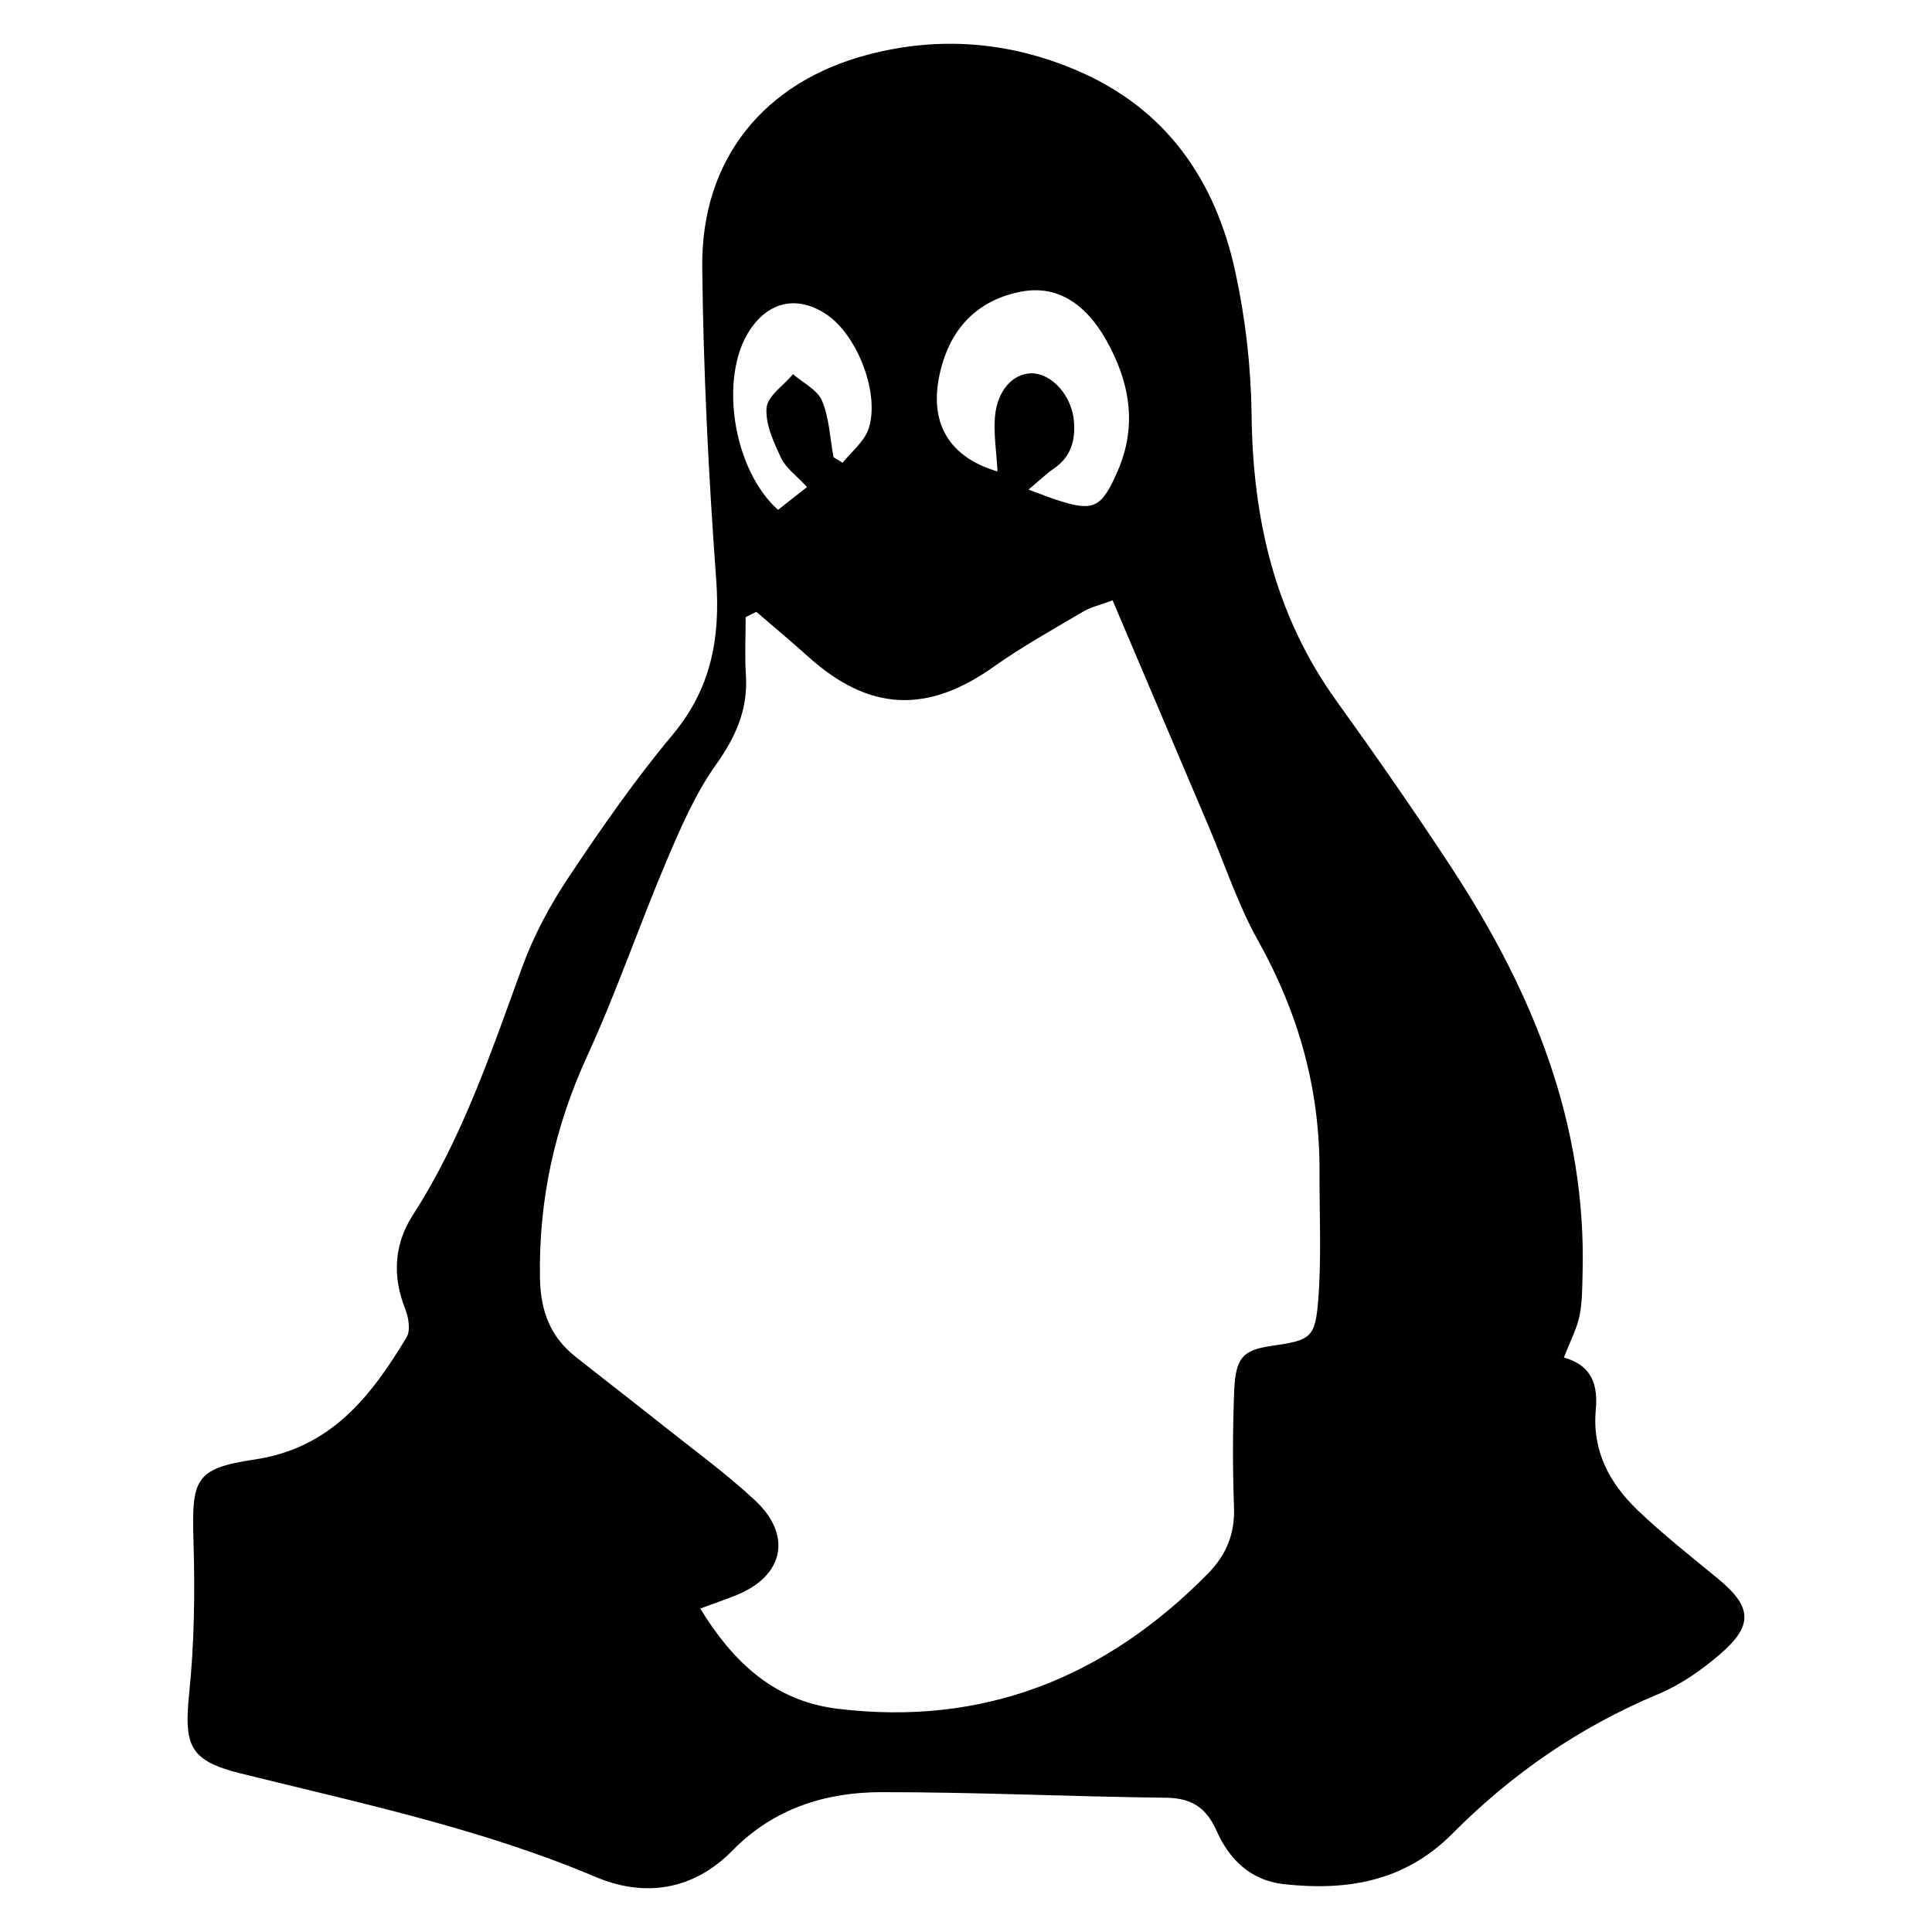
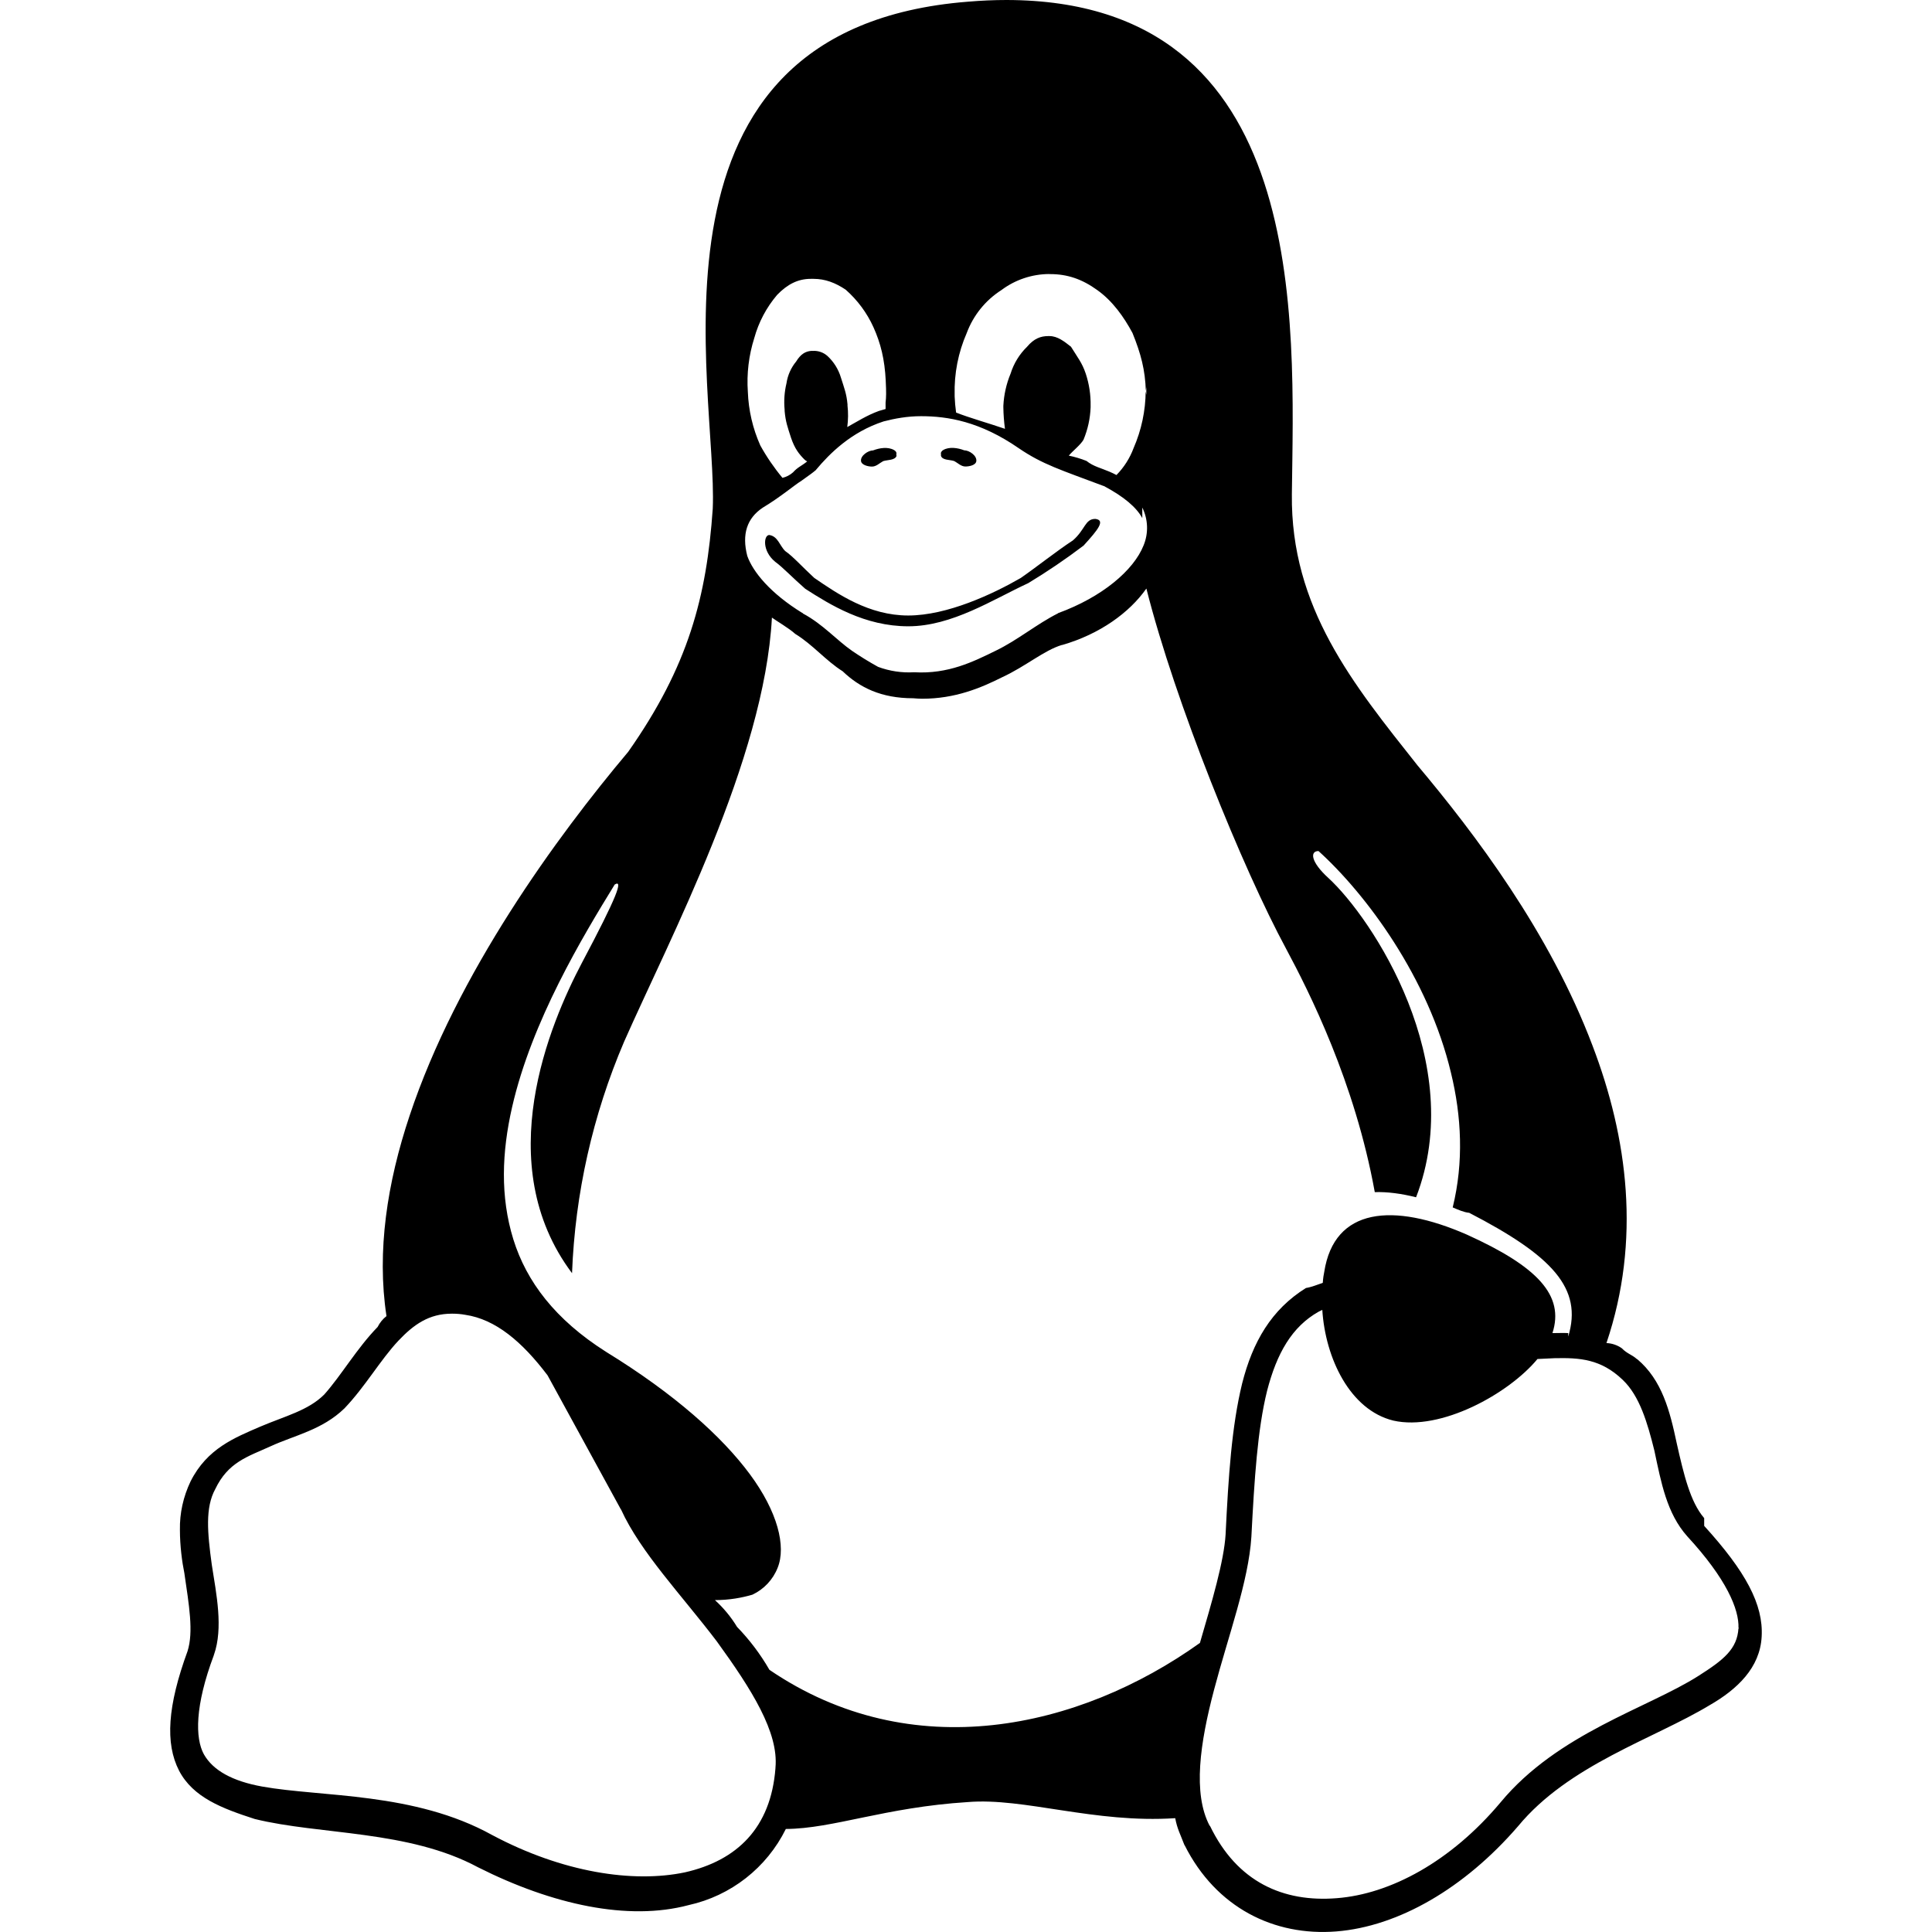
- <svg xmlns="http://www.w3.org/2000/svg" viewBox="0 0 128 128">
-   <path fill-rule="evenodd" clip-rule="evenodd" d="M113.823 104.595c-1.795-1.478-3.629-2.921-5.308-4.525-1.87-1.785-3.045-3.944-2.789-6.678.147-1.573-.216-2.926-2.113-3.452.446-1.154.864-1.928 1.033-2.753.188-.92.178-1.887.204-2.834.264-9.96-3.334-18.691-8.663-26.835-2.454-3.748-5.017-7.429-7.633-11.066-4.092-5.688-5.559-12.078-5.633-18.981a47.564 47.564 0 00-1.081-9.475C80.527 11.956 77.291 7.233 71.422 4.7c-4.497-1.942-9.152-2.327-13.901-1.084-6.901 1.805-11.074 6.934-10.996 14.088.074 6.885.417 13.779.922 20.648.288 3.893-.312 7.252-2.895 10.34-2.484 2.969-4.706 6.172-6.858 9.397-1.229 1.844-2.317 3.853-3.077 5.931-2.07 5.663-3.973 11.373-7.276 16.5-1.224 1.9-1.363 4.026-.494 6.199.225.563.363 1.429.089 1.882-2.354 3.907-5.011 7.345-10.066 8.095-3.976.591-4.172 1.314-4.051 5.413.1 3.337.061 6.705-.28 10.021-.363 3.555.008 4.521 3.442 5.373 7.924 1.968 15.913 3.647 23.492 6.854 3.227 1.365 6.465.891 9.064-1.763 2.713-2.771 6.141-3.855 9.844-3.859 6.285-.005 12.572.298 18.86.369 1.702.02 2.679.653 3.364 2.199.84 1.893 2.26 3.284 4.445 3.526 4.193.462 8.013-.16 11.19-3.359 3.918-3.948 8.436-7.066 13.615-9.227 1.482-.619 2.878-1.592 4.103-2.648 2.231-1.922 2.113-3.146-.135-5zM62.426 24.12c.758-2.601 2.537-4.289 5.243-4.801 2.276-.43 4.203.688 5.639 3.246 1.546 2.758 2.054 5.64.734 8.658-1.083 2.474-1.591 2.707-4.123 1.868-.474-.157-.937-.343-1.777-.652.708-.594 1.154-1.035 1.664-1.382 1.134-.772 1.452-1.858 1.346-3.148-.139-1.694-1.471-3.194-2.837-3.175-1.225.017-2.262 1.167-2.4 2.915-.086 1.089.095 2.199.173 3.589-3.446-1.023-4.711-3.525-3.662-7.118zm-12.75-2.251c1.274-1.928 3.197-2.314 5.101-1.024 2.029 1.376 3.547 5.256 2.763 7.576-.285.844-1.127 1.5-1.716 2.241l-.604-.374c-.23-1.253-.276-2.585-.757-3.733-.304-.728-1.257-1.184-1.919-1.762-.622.739-1.693 1.443-1.757 2.228-.088 1.084.477 2.28.969 3.331.311.661 1.001 1.145 1.713 1.916l-1.922 1.51c-3.018-2.7-3.915-8.82-1.871-11.909zM87.34 86.075c-.203 2.604-.5 2.713-3.118 3.098-1.859.272-2.359.756-2.453 2.964a101.744 101.744 0 00-.012 7.753c.061 1.77-.537 3.158-1.755 4.393-6.764 6.856-14.845 10.105-24.512 8.926-4.17-.509-6.896-3.047-9.097-6.639.98-.363 1.705-.607 2.412-.894 3.122-1.27 3.706-3.955 1.213-6.277-1.884-1.757-3.986-3.283-6.007-4.892-1.954-1.555-3.934-3.078-5.891-4.629-1.668-1.323-2.305-3.028-2.345-5.188-.094-5.182.972-10.03 3.138-14.747 1.932-4.209 3.429-8.617 5.239-12.885.935-2.202 1.906-4.455 3.278-6.388 1.319-1.854 2.134-3.669 1.988-5.94-.084-1.276-.016-2.562-.016-3.843l.707-.352c1.141.985 2.302 1.949 3.423 2.959 4.045 3.646 7.892 3.813 12.319.67 1.888-1.341 3.93-2.47 5.927-3.652.497-.294 1.092-.423 1.934-.738 2.151 5.066 4.262 10.033 6.375 15 1.072 2.524 1.932 5.167 3.264 7.547 2.671 4.775 4.092 9.813 4.07 15.272-.012 2.83.137 5.67-.081 8.482z" />
+ <svg xmlns="http://www.w3.org/2000/svg" width="24" height="24" viewBox="0 0 24 24">
+   <path fill="#000000" d="M12.504 0q-.232 0-.48.021c-4.226.333-3.105 4.807-3.17 6.298c-.076 1.092-.3 1.953-1.05 3.02c-.885 1.051-2.127 2.75-2.716 4.521c-.278.832-.41 1.684-.287 2.489a.4.4 0 0 0-.11.135c-.26.268-.45.6-.663.839c-.199.199-.485.267-.797.4c-.313.136-.658.269-.864.68c-.09.189-.136.394-.132.602c0 .199.027.4.055.536c.058.399.116.728.04.97c-.249.68-.28 1.145-.106 1.484c.174.334.535.47.94.601c.81.2 1.91.135 2.774.6c.926.466 1.866.67 2.616.47c.526-.116.97-.464 1.208-.946c.587-.003 1.23-.269 2.26-.334c.699-.058 1.574.267 2.577.2c.025.134.063.198.114.333l.003.003c.391.778 1.113 1.132 1.884 1.071s1.592-.536 2.257-1.306c.631-.765 1.683-1.084 2.378-1.503c.348-.199.629-.469.649-.853c.023-.4-.2-.811-.714-1.376v-.097l-.003-.003c-.17-.2-.25-.535-.338-.926c-.085-.401-.182-.786-.492-1.046h-.003c-.059-.054-.123-.067-.188-.135a.36.36 0 0 0-.19-.064c.431-1.278.264-2.55-.173-3.694c-.533-1.41-1.465-2.638-2.175-3.483c-.796-1.005-1.576-1.957-1.56-3.368c.026-2.152.236-6.133-3.544-6.139m.529 3.405h.013c.213 0 .396.062.584.198c.19.135.33.332.438.533c.105.259.158.459.166.724c0-.02.006-.04.006-.06v.105l-.004-.021l-.004-.024a1.8 1.8 0 0 1-.15.706a.95.95 0 0 1-.213.335a1 1 0 0 0-.088-.042c-.104-.045-.198-.064-.284-.133a1.3 1.3 0 0 0-.22-.066c.05-.06.146-.133.183-.198q.08-.193.088-.402v-.02a1.2 1.2 0 0 0-.061-.4c-.045-.134-.101-.2-.183-.333c-.084-.066-.167-.132-.267-.132h-.016c-.093 0-.176.03-.262.132a.8.8 0 0 0-.205.334a1.2 1.2 0 0 0-.09.4v.019q.002.134.02.267c-.193-.067-.438-.135-.607-.202a2 2 0 0 1-.018-.2v-.02a1.8 1.8 0 0 1 .15-.768a1.08 1.08 0 0 1 .43-.533a1 1 0 0 1 .594-.2zm-2.962.059h.036c.142 0 .27.048.399.135c.146.129.264.288.344.465c.09.199.14.4.153.667v.004c.007.134.006.2-.002.266v.08c-.03.007-.056.018-.083.024c-.152.055-.274.135-.393.2q.018-.136.003-.267v-.015c-.012-.133-.04-.2-.082-.333a.6.6 0 0 0-.166-.267a.25.25 0 0 0-.183-.064h-.021c-.071.006-.13.04-.186.132a.55.55 0 0 0-.12.27a1 1 0 0 0-.023.33v.015c.012.135.037.2.08.334c.046.134.098.2.166.268q.014.014.034.024c-.07.057-.117.07-.176.136a.3.3 0 0 1-.131.068a2.6 2.6 0 0 1-.275-.402a1.8 1.8 0 0 1-.155-.667a1.8 1.8 0 0 1 .08-.668a1.4 1.4 0 0 1 .283-.535c.128-.133.26-.2.418-.2m1.37 1.706c.332 0 .733.065 1.216.399c.293.2.523.269 1.052.468h.003c.255.136.405.266.478.399v-.131a.57.57 0 0 1 .016.47c-.123.31-.516.643-1.063.842v.002c-.268.135-.501.333-.775.465c-.276.135-.588.292-1.012.267a1.1 1.1 0 0 1-.448-.067a4 4 0 0 1-.322-.198c-.195-.135-.363-.332-.612-.465v-.005h-.005c-.4-.246-.616-.512-.686-.71q-.104-.403.193-.6c.224-.135.38-.271.483-.336c.104-.074.143-.102.176-.131h.002v-.003c.169-.202.436-.47.839-.601c.139-.036.294-.065.466-.065zm2.8 2.142c.358 1.417 1.196 3.475 1.735 4.473c.286.534.855 1.659 1.102 3.024c.156-.005.33.018.513.064c.646-1.671-.546-3.467-1.089-3.966c-.22-.2-.232-.335-.123-.335c.59.534 1.365 1.572 1.646 2.757c.13.535.16 1.104.021 1.67c.067.028.135.06.205.067c1.032.534 1.413.938 1.23 1.537v-.043c-.06-.003-.12 0-.18 0h-.016c.151-.467-.182-.825-1.065-1.224c-.915-.4-1.646-.336-1.77.465c-.008.043-.013.066-.018.135c-.068.023-.139.053-.209.064c-.43.268-.662.669-.793 1.187c-.13.533-.17 1.156-.205 1.869v.003c-.02.334-.17.838-.319 1.35c-1.5 1.072-3.58 1.538-5.348.334a2.7 2.7 0 0 0-.402-.533a1.5 1.5 0 0 0-.275-.333c.182 0 .338-.03.465-.067a.62.62 0 0 0 .314-.334c.108-.267 0-.697-.345-1.163s-.931-.995-1.788-1.521c-.63-.4-.986-.87-1.15-1.396c-.165-.534-.143-1.085-.015-1.645c.245-1.07.873-2.11 1.274-2.763c.107-.065.037.135-.408.974c-.396.751-1.14 2.497-.122 3.854a8.1 8.1 0 0 1 .647-2.876c.564-1.278 1.743-3.504 1.836-5.268c.048.036.217.135.289.202c.218.133.38.333.59.465c.21.201.477.335.876.335q.058.005.11.006c.412 0 .73-.134.997-.268c.29-.134.52-.334.74-.4h.005c.467-.135.835-.402 1.044-.7zm2.185 8.958c.037.6.343 1.245.882 1.377c.588.134 1.434-.333 1.791-.765l.211-.01c.315-.007.577.01.847.268l.003.003c.208.199.305.53.391.876c.085.4.154.78.409 1.066c.486.527.645.906.636 1.14l.003-.007v.018l-.003-.012c-.015.262-.185.396-.498.595c-.63.401-1.746.712-2.457 1.57c-.618.737-1.37 1.14-2.036 1.191c-.664.053-1.237-.2-1.574-.898l-.005-.003c-.21-.4-.12-1.025.056-1.69c.176-.668.428-1.344.463-1.897c.037-.714.076-1.335.195-1.814c.12-.465.308-.797.641-.984l.045-.022zm-10.814.049h.01q.08 0 .157.014c.376.055.706.333 1.023.752l.91 1.664l.003.003c.243.533.754 1.064 1.189 1.637c.434.598.77 1.131.729 1.57v.006c-.057.744-.48 1.148-1.125 1.294c-.645.135-1.52.002-2.395-.464c-.968-.536-2.118-.469-2.857-.602q-.553-.1-.723-.4c-.11-.2-.113-.602.123-1.23v-.004l.002-.003c.117-.334.03-.752-.027-1.118c-.055-.401-.083-.71.043-.94c.16-.334.396-.4.69-.533c.294-.135.64-.202.915-.47h.002v-.002c.256-.268.445-.601.668-.838c.19-.201.38-.336.663-.336m7.159-9.074c-.435.201-.945.535-1.488.535c-.542 0-.97-.267-1.28-.466c-.154-.134-.28-.268-.373-.335c-.164-.134-.144-.333-.074-.333c.109.016.129.134.199.2c.096.066.215.2.36.333c.292.2.68.467 1.167.467c.485 0 1.053-.267 1.398-.466c.195-.135.445-.334.648-.467c.156-.136.149-.267.279-.267c.128.016.034.134-.147.332a8 8 0 0 1-.69.468zm-1.082-1.583V5.64c-.006-.02.013-.042.029-.05c.074-.043.18-.027.26.004c.063 0 .16.067.15.135c-.006.049-.085.066-.135.066c-.055 0-.092-.043-.141-.068c-.052-.018-.146-.008-.163-.065m-.551 0c-.02.058-.113.049-.166.066c-.047.025-.086.068-.14.068c-.05 0-.13-.02-.136-.068c-.01-.066.088-.133.15-.133c.08-.031.184-.047.259-.005c.019.009.036.03.03.05v.02h.003z" />
</svg>
